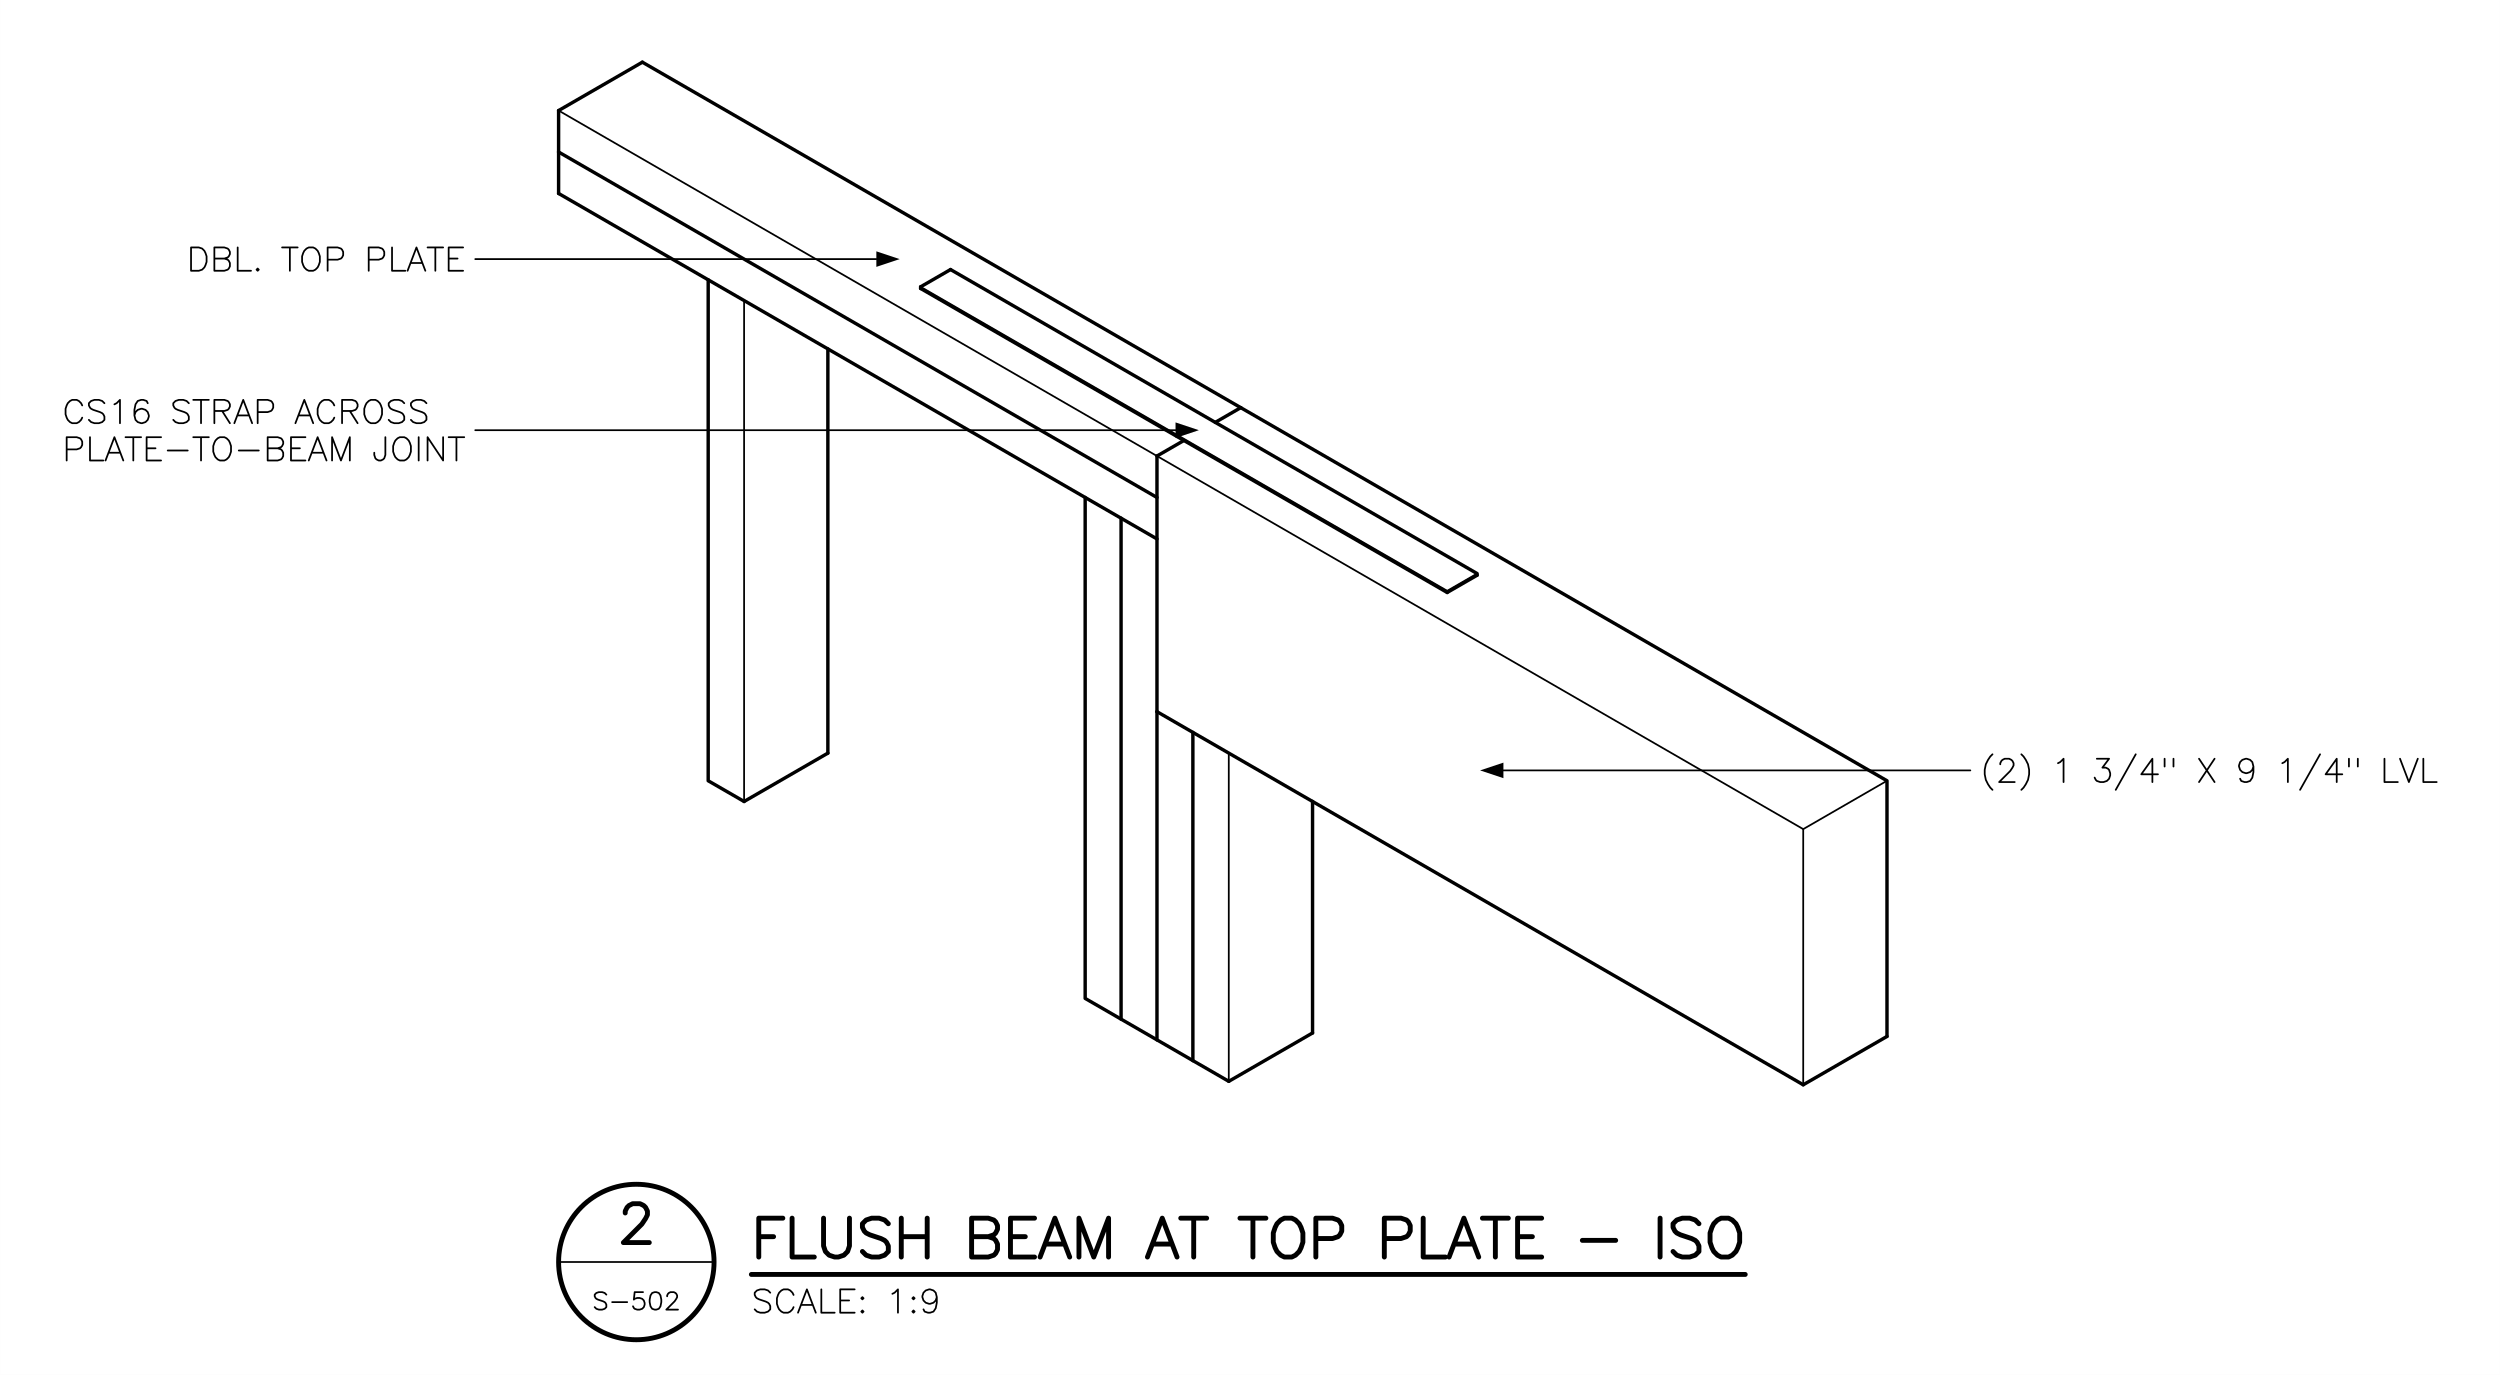
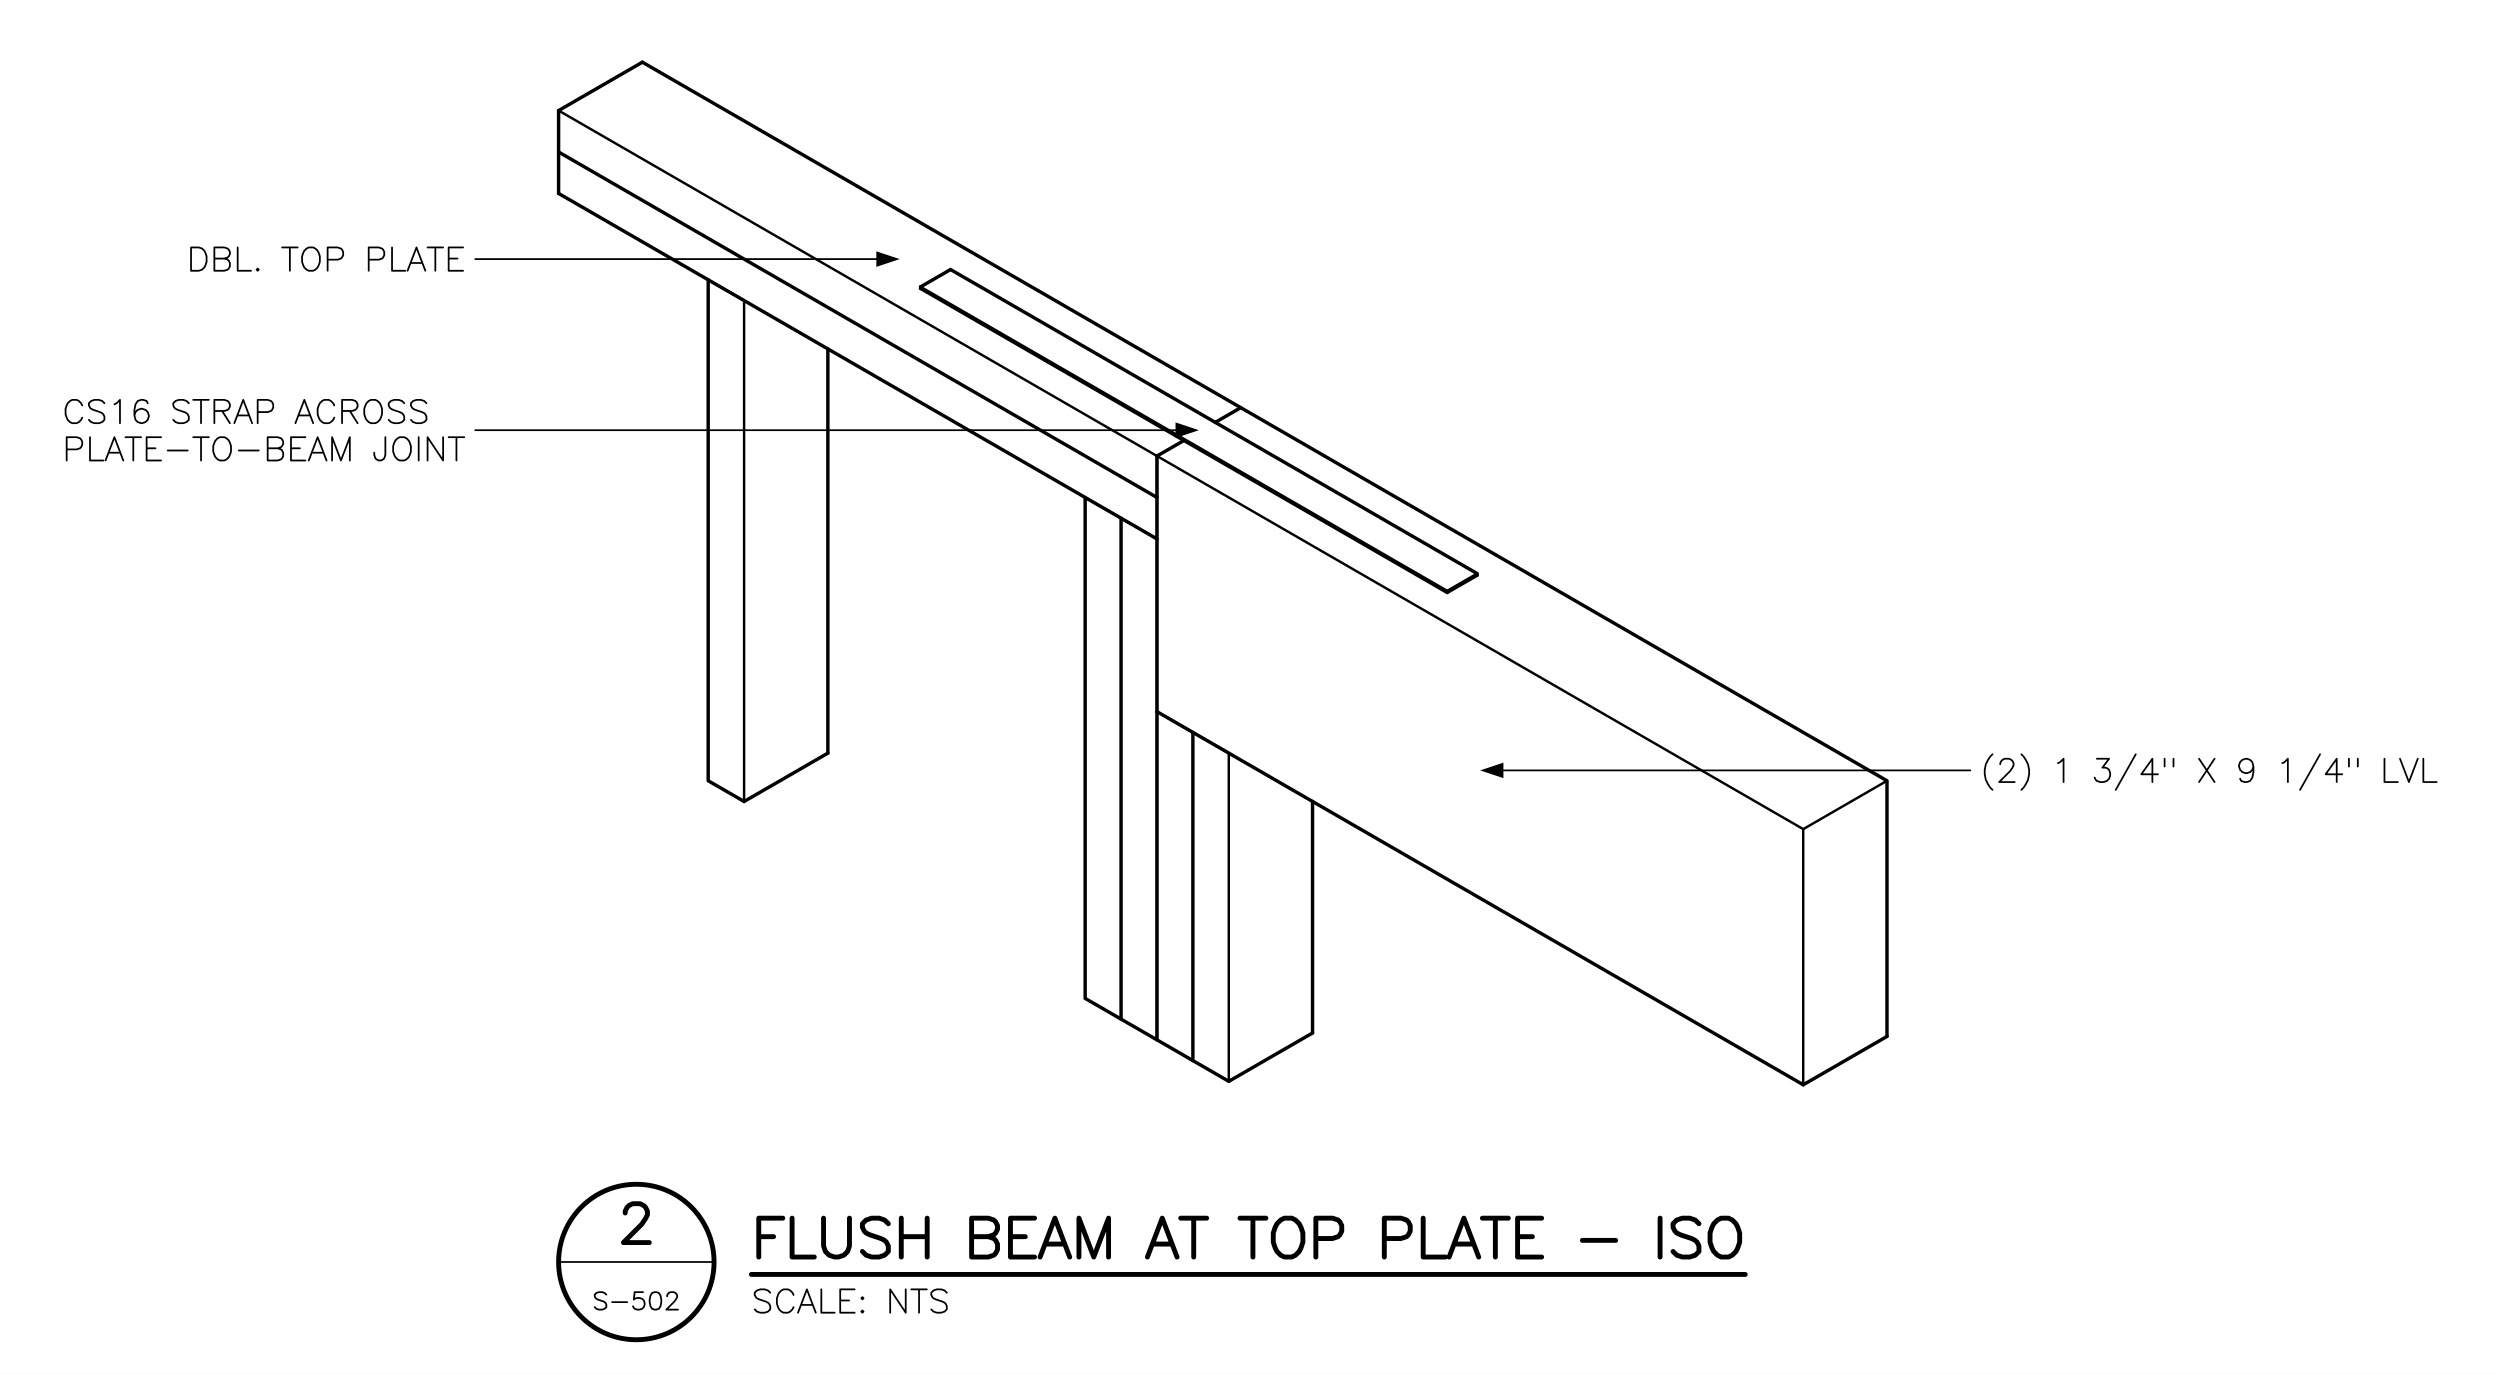
<svg xmlns="http://www.w3.org/2000/svg" width="10.05in" height="5.527in" viewBox="0 0 964.83 530.627">
  <rect width="100%" height="100%" fill="#fff" />
  <g id="S-DETL-BYND">
    <g data-src="beam">
-       <path d="M695.927 418.667L695.927 320L446.512 176" fill="none" stroke="#000" stroke-linecap="round" stroke-linejoin="round" stroke-width="0.68" />
-       <path d="M728.258 301.333L695.927 320" fill="none" stroke="#000" stroke-linecap="round" stroke-linejoin="round" stroke-width="0.68" />
+       <path d="M695.927 418.667L695.927 320L446.512 176" fill="none" stroke="#000" stroke-linecap="round" stroke-linejoin="round" stroke-width="0.945" />
+       <path d="M728.258 301.333L695.927 320" fill="none" stroke="#000" stroke-linecap="round" stroke-linejoin="round" stroke-width="0.945" />
    </g>
    <g data-src="jack_studs#0">
-       <path d="M460.368 282.667L446.512 274.667" fill="none" stroke="#000" stroke-linecap="round" stroke-linejoin="round" stroke-width="0.68" />
+       <path d="M460.368 282.667L446.512 274.667" fill="none" stroke="#000" stroke-linecap="round" stroke-linejoin="round" stroke-width="0.945" />
    </g>
    <g data-src="jack_studs#1">
-       <path d="M474.224 417.333L474.224 290.667L460.368 282.667" fill="none" stroke="#000" stroke-linecap="round" stroke-linejoin="round" stroke-width="0.68" />
+       <path d="M474.224 417.333L474.224 290.667L460.368 282.667" fill="none" stroke="#000" stroke-linecap="round" stroke-linejoin="round" stroke-width="0.945" />
    </g>
    <g data-src="king_studs#0">
-       <path d="M446.512 401.333L446.512 208L432.655 200" fill="none" stroke="#000" stroke-linecap="round" stroke-linejoin="round" stroke-width="0.68" />
+       <path d="M446.512 401.333L446.512 208L432.655 200" fill="none" stroke="#000" stroke-linecap="round" stroke-linejoin="round" stroke-width="0.945" />
    </g>
    <g data-src="king_studs#1">
-       <path d="M432.655 200L418.799 192" fill="none" stroke="#000" stroke-linecap="round" stroke-linejoin="round" stroke-width="0.68" />
+       <path d="M432.655 200L418.799 192" fill="none" stroke="#000" stroke-linecap="round" stroke-linejoin="round" stroke-width="0.945" />
    </g>
    <g data-src="studs#0">
-       <path d="M287.163 309.333L287.163 116L273.306 108" fill="none" stroke="#000" stroke-linecap="round" stroke-linejoin="round" stroke-width="0.68" />
+       <path d="M287.163 309.333L287.163 116L273.306 108" fill="none" stroke="#000" stroke-linecap="round" stroke-linejoin="round" stroke-width="0.945" />
    </g>
    <g data-src="lower_plate">
-       <path d="M446.512 208L446.512 192" fill="none" stroke="#000" stroke-linecap="round" stroke-linejoin="round" stroke-width="0.68" />
+       <path d="M446.512 208L446.512 192" fill="none" stroke="#000" stroke-linecap="round" stroke-linejoin="round" stroke-width="0.945" />
    </g>
    <g data-src="upper_plate">
-       <path d="M446.512 192L446.512 176L215.571 42.667" fill="none" stroke="#000" stroke-linecap="round" stroke-linejoin="round" stroke-width="0.68" />
+       <path d="M446.512 192L446.512 176L215.571 42.667" fill="none" stroke="#000" stroke-linecap="round" stroke-linejoin="round" stroke-width="0.945" />
    </g>
    <g data-src="strap">
-       <path d="M558.517 228.667L558.517 228.029L355.29 110.695" fill="none" stroke="#000" stroke-linecap="round" stroke-linejoin="round" stroke-width="0.68" />
-       <path d="M570.064 221.362L558.517 228.029" fill="none" stroke="#000" stroke-linecap="round" stroke-linejoin="round" stroke-width="0.68" />
+       <path d="M558.517 228.667L558.517 228.029L355.29 110.695" fill="none" stroke="#000" stroke-linecap="round" stroke-linejoin="round" stroke-width="0.945" />
+       <path d="M570.064 221.362L558.517 228.029" fill="none" stroke="#000" stroke-linecap="round" stroke-linejoin="round" stroke-width="0.945" />
    </g>
  </g>
  <g id="S-DETL-CUT">
    <g data-src="beam">
      <path d="M446.512 274.667L695.927 418.667" fill="none" stroke="#000" stroke-linecap="round" stroke-linejoin="round" stroke-width="1.323" />
      <path d="M728.258 400L728.258 301.333L478.843 157.333" fill="none" stroke="#000" stroke-linecap="round" stroke-linejoin="round" stroke-width="1.323" />
      <path d="M446.512 176L446.512 274.667" fill="none" stroke="#000" stroke-linecap="round" stroke-linejoin="round" stroke-width="1.323" />
      <path d="M728.258 400L695.927 418.667" fill="none" stroke="#000" stroke-linecap="round" stroke-linejoin="round" stroke-width="1.323" />
      <path d="M478.843 157.333L469.003 163.014" fill="none" stroke="#000" stroke-linecap="round" stroke-linejoin="round" stroke-width="1.323" />
      <path d="M456.904 170L446.512 176" fill="none" stroke="#000" stroke-linecap="round" stroke-linejoin="round" stroke-width="1.323" />
    </g>
    <g data-src="jack_studs#0">
      <path d="M446.512 274.667L446.512 401.333L460.368 409.333" fill="none" stroke="#000" stroke-linecap="round" stroke-linejoin="round" stroke-width="1.323" />
    </g>
    <g data-src="jack_studs#1">
      <path d="M506.556 398.667L506.556 309.333" fill="none" stroke="#000" stroke-linecap="round" stroke-linejoin="round" stroke-width="1.323" />
      <path d="M460.368 282.667L460.368 409.333L474.224 417.333" fill="none" stroke="#000" stroke-linecap="round" stroke-linejoin="round" stroke-width="1.323" />
      <path d="M506.556 398.667L474.224 417.333" fill="none" stroke="#000" stroke-linecap="round" stroke-linejoin="round" stroke-width="1.323" />
    </g>
    <g data-src="king_studs#0">
      <path d="M432.655 200L432.655 393.333L446.512 401.333" fill="none" stroke="#000" stroke-linecap="round" stroke-linejoin="round" stroke-width="1.323" />
    </g>
    <g data-src="king_studs#1">
      <path d="M418.799 192L418.799 385.333L432.655 393.333" fill="none" stroke="#000" stroke-linecap="round" stroke-linejoin="round" stroke-width="1.323" />
    </g>
    <g data-src="studs#0">
      <path d="M319.494 290.667L319.494 134.667" fill="none" stroke="#000" stroke-linecap="round" stroke-linejoin="round" stroke-width="1.323" />
      <path d="M273.306 108L273.306 301.333L287.163 309.333" fill="none" stroke="#000" stroke-linecap="round" stroke-linejoin="round" stroke-width="1.323" />
      <path d="M319.494 290.667L287.163 309.333" fill="none" stroke="#000" stroke-linecap="round" stroke-linejoin="round" stroke-width="1.323" />
    </g>
    <g data-src="lower_plate">
      <path d="M215.571 74.667L446.512 208" fill="none" stroke="#000" stroke-linecap="round" stroke-linejoin="round" stroke-width="1.323" />
      <path d="M215.571 58.667L215.571 74.667" fill="none" stroke="#000" stroke-linecap="round" stroke-linejoin="round" stroke-width="1.323" />
    </g>
    <g data-src="upper_plate">
      <path d="M215.571 58.667L446.512 192" fill="none" stroke="#000" stroke-linecap="round" stroke-linejoin="round" stroke-width="1.323" />
      <path d="M478.843 157.333L247.903 24" fill="none" stroke="#000" stroke-linecap="round" stroke-linejoin="round" stroke-width="1.323" />
      <path d="M215.571 42.667L215.571 58.667" fill="none" stroke="#000" stroke-linecap="round" stroke-linejoin="round" stroke-width="1.323" />
      <path d="M247.903 24L215.571 42.667" fill="none" stroke="#000" stroke-linecap="round" stroke-linejoin="round" stroke-width="1.323" />
    </g>
    <g data-src="strap">
      <path d="M355.29 111.333L558.517 228.667" fill="none" stroke="#000" stroke-linecap="round" stroke-linejoin="round" stroke-width="1.323" />
      <path d="M570.064 222L570.064 221.362L366.837 104.029" fill="none" stroke="#000" stroke-linecap="round" stroke-linejoin="round" stroke-width="1.323" />
      <path d="M355.29 110.695L355.29 111.333" fill="none" stroke="#000" stroke-linecap="round" stroke-linejoin="round" stroke-width="1.323" />
      <path d="M570.064 222L558.517 228.667" fill="none" stroke="#000" stroke-linecap="round" stroke-linejoin="round" stroke-width="1.323" />
      <path d="M366.837 104.029L355.29 110.695" fill="none" stroke="#000" stroke-linecap="round" stroke-linejoin="round" stroke-width="1.323" />
    </g>
  </g>
  <g id="S-ANNO-NOTE">
    <g data-src="n_strap">
      <path d="M31.714 156.472L31.286 155.615L30.429 154.757L29.571 154.329L27.857 154.329L27 154.757L26.143 155.615L25.714 156.472L25.286 157.757L25.286 159.9L25.714 161.186L26.143 162.043L27 162.9L27.857 163.329L29.571 163.329L30.429 162.9L31.286 162.043L31.714 161.186M40.286 155.615L39.429 154.757L38.143 154.329L36.429 154.329L35.143 154.757L34.286 155.615L34.286 156.472L34.714 157.329L35.143 157.757L36 158.186L38.571 159.043L39.429 159.472L39.857 159.9L40.286 160.757L40.286 162.043L39.429 162.9L38.143 163.329L36.429 163.329L35.143 162.9L34.286 162.043M44.143 156.043L45 155.615L46.286 154.329L46.286 163.329M57 155.615L56.571 154.757L55.286 154.329L54.429 154.329L53.143 154.757L52.286 156.043L51.857 158.186L51.857 160.329L52.286 162.043L53.143 162.9L54.429 163.329L54.857 163.329L56.143 162.9L57 162.043L57.429 160.757L57.429 160.329L57 159.043L56.143 158.186L54.857 157.757L54.429 157.757L53.143 158.186L52.286 159.043L51.857 160.329M72.857 155.615L72 154.757L70.714 154.329L69 154.329L67.714 154.757L66.857 155.615L66.857 156.472L67.286 157.329L67.714 157.757L68.571 158.186L71.143 159.043L72 159.472L72.429 159.9L72.857 160.757L72.857 162.043L72 162.9L70.714 163.329L69 163.329L67.714 162.9L66.857 162.043M77.571 154.329L77.571 163.329M74.571 154.329L80.571 154.329M82.714 154.329L82.714 163.329M82.714 154.329L86.571 154.329L87.857 154.757L88.286 155.186L88.714 156.043L88.714 156.9L88.286 157.757L87.857 158.186L86.571 158.615L82.714 158.615M85.714 158.615L88.714 163.329M93.857 154.329L90.429 163.329M93.857 154.329L97.286 163.329M91.714 160.329L96 160.329M99.429 154.329L99.429 163.329M99.429 154.329L103.286 154.329L104.571 154.757L105 155.186L105.429 156.043L105.429 157.329L105 158.186L104.571 158.615L103.286 159.043L99.429 159.043M117.429 154.329L114 163.329M117.429 154.329L120.857 163.329M115.286 160.329L119.571 160.329M129 156.472L128.571 155.615L127.714 154.757L126.857 154.329L125.143 154.329L124.286 154.757L123.429 155.615L123 156.472L122.571 157.757L122.571 159.9L123 161.186L123.429 162.043L124.286 162.9L125.143 163.329L126.857 163.329L127.714 162.9L128.571 162.043L129 161.186M132 154.329L132 163.329M132 154.329L135.857 154.329L137.143 154.757L137.571 155.186L138 156.043L138 156.9L137.571 157.757L137.143 158.186L135.857 158.615L132 158.615M135 158.615L138 163.329M143.143 154.329L142.286 154.757L141.429 155.615L141 156.472L140.571 157.757L140.571 159.9L141 161.186L141.429 162.043L142.286 162.9L143.143 163.329L144.857 163.329L145.714 162.9L146.571 162.043L147 161.186L147.429 159.9L147.429 157.757L147 156.472L146.571 155.615L145.714 154.757L144.857 154.329L143.143 154.329M156 155.615L155.143 154.757L153.857 154.329L152.143 154.329L150.857 154.757L150 155.615L150 156.472L150.429 157.329L150.857 157.757L151.714 158.186L154.286 159.043L155.143 159.472L155.571 159.9L156 160.757L156 162.043L155.143 162.9L153.857 163.329L152.143 163.329L150.857 162.9L150 162.043M164.571 155.615L163.714 154.757L162.429 154.329L160.714 154.329L159.429 154.757L158.571 155.615L158.571 156.472L159 157.329L159.429 157.757L160.286 158.186L162.857 159.043L163.714 159.472L164.143 159.9L164.571 160.757L164.571 162.043L163.714 162.9L162.429 163.329L160.714 163.329L159.429 162.9L158.571 162.043" fill="none" stroke="#000" stroke-linecap="round" stroke-linejoin="round" stroke-width="0.68" />
      <path d="M25.714 168.729L25.714 177.729M25.714 168.729L29.571 168.729L30.857 169.157L31.286 169.586L31.714 170.443L31.714 171.729L31.286 172.586L30.857 173.015L29.571 173.443L25.714 173.443M34.714 168.729L34.714 177.729M34.714 177.729L39.857 177.729M44.143 168.729L40.714 177.729M44.143 168.729L47.571 177.729M42 174.729L46.286 174.729M51.429 168.729L51.429 177.729M48.429 168.729L54.429 168.729M56.571 168.729L56.571 177.729M56.571 168.729L62.143 168.729M56.571 173.015L60 173.015M56.571 177.729L62.143 177.729M64.714 173.872L72.429 173.872M77.571 168.729L77.571 177.729M74.571 168.729L80.571 168.729M84.857 168.729L84 169.157L83.143 170.015L82.714 170.872L82.286 172.157L82.286 174.3L82.714 175.586L83.143 176.443L84 177.3L84.857 177.729L86.571 177.729L87.429 177.3L88.286 176.443L88.714 175.586L89.143 174.3L89.143 172.157L88.714 170.872L88.286 170.015L87.429 169.157L86.571 168.729L84.857 168.729M92.143 173.872L99.857 173.872M103.286 168.729L103.286 177.729M103.286 168.729L107.143 168.729L108.429 169.157L108.857 169.586L109.286 170.443L109.286 171.3L108.857 172.157L108.429 172.586L107.143 173.015M103.286 173.015L107.143 173.015L108.429 173.443L108.857 173.872L109.286 174.729L109.286 176.015L108.857 176.872L108.429 177.3L107.143 177.729L103.286 177.729M112.286 168.729L112.286 177.729M112.286 168.729L117.857 168.729M112.286 173.015L115.714 173.015M112.286 177.729L117.857 177.729M122.571 168.729L119.143 177.729M122.571 168.729L126 177.729M120.429 174.729L124.714 174.729M128.143 168.729L128.143 177.729M128.143 168.729L131.571 177.729M135 168.729L131.571 177.729M135 168.729L135 177.729M148.714 168.729L148.714 175.586L148.286 176.872L147.857 177.3L147 177.729L146.143 177.729L145.286 177.3L144.857 176.872L144.429 175.586L144.429 174.729M154.286 168.729L153.429 169.157L152.571 170.015L152.143 170.872L151.714 172.157L151.714 174.3L152.143 175.586L152.571 176.443L153.429 177.3L154.286 177.729L156 177.729L156.857 177.3L157.714 176.443L158.143 175.586L158.571 174.3L158.571 172.157L158.143 170.872L157.714 170.015L156.857 169.157L156 168.729L154.286 168.729M161.571 168.729L161.571 177.729M165 168.729L165 177.729M165 168.729L171 177.729M171 168.729L171 177.729M176.143 168.729L176.143 177.729M173.143 168.729L179.143 168.729" fill="none" stroke="#000" stroke-linecap="round" stroke-linejoin="round" stroke-width="0.68" />
      <path d="M183.411 166.029L195.411 166.029L453.677 166.029" fill="none" stroke="#000" stroke-linecap="round" stroke-linejoin="round" stroke-width="0.68" />
      <path d="M462.677 166.029L453.677 163.029L453.677 169.029L462.677 166.029Z" fill="#000" fill-rule="evenodd" stroke="none" />
    </g>
    <g data-src="n_beam">
      <path d="M768.973 291.119L768.116 291.976L767.258 293.262L766.401 294.976L765.973 297.119L765.973 298.833L766.401 300.976L767.258 302.69L768.116 303.976L768.973 304.833M771.973 294.976L771.973 294.548L772.401 293.69L772.83 293.262L773.687 292.833L775.401 292.833L776.258 293.262L776.687 293.69L777.116 294.548L777.116 295.405L776.687 296.262L775.83 297.548L771.544 301.833L777.544 301.833M780.116 291.119L780.973 291.976L781.83 293.262L782.687 294.976L783.116 297.119L783.116 298.833L782.687 300.976L781.83 302.69L780.973 303.976L780.116 304.833M794.258 294.548L795.116 294.119L796.401 292.833L796.401 301.833M809.258 292.833L813.973 292.833L811.401 296.262L812.687 296.262L813.544 296.69L813.973 297.119L814.401 298.405L814.401 299.262L813.973 300.548L813.116 301.405L811.83 301.833L810.544 301.833L809.258 301.405L808.83 300.976L808.401 300.119M824.258 291.119L816.544 304.833M830.687 292.833L826.401 298.833L832.83 298.833M830.687 292.833L830.687 301.833M835.401 292.833L835.401 295.833M838.83 292.833L838.83 295.833M848.687 292.833L854.687 301.833M854.687 292.833L848.687 301.833M869.687 295.833L869.258 297.119L868.401 297.976L867.116 298.405L866.687 298.405L865.401 297.976L864.544 297.119L864.116 295.833L864.116 295.405L864.544 294.119L865.401 293.262L866.687 292.833L867.116 292.833L868.401 293.262L869.258 294.119L869.687 295.833L869.687 297.976L869.258 300.119L868.401 301.405L867.116 301.833L866.258 301.833L864.973 301.405L864.544 300.548M880.83 294.548L881.687 294.119L882.973 292.833L882.973 301.833M895.401 291.119L887.687 304.833M901.83 292.833L897.544 298.833L903.973 298.833M901.83 292.833L901.83 301.833M906.544 292.833L906.544 295.833M909.973 292.833L909.973 295.833M920.258 292.833L920.258 301.833M920.258 301.833L925.401 301.833M926.258 292.833L929.687 301.833M933.116 292.833L929.687 301.833M935.258 292.833L935.258 301.833M935.258 301.833L940.401 301.833" fill="none" stroke="#000" stroke-linecap="round" stroke-linejoin="round" stroke-width="0.68" />
      <path d="M760.418 297.333L748.418 297.333L580.219 297.333" fill="none" stroke="#000" stroke-linecap="round" stroke-linejoin="round" stroke-width="0.68" />
      <path d="M571.219 297.333L580.219 300.333L580.219 294.333L571.219 297.333Z" fill="#000" fill-rule="evenodd" stroke="none" />
    </g>
    <g data-src="n_plates">
      <path d="M73.714 95.5L73.714 104.5M73.714 95.5L76.714 95.5L78 95.929L78.857 96.786L79.286 97.643L79.714 98.929L79.714 101.071L79.286 102.357L78.857 103.214L78 104.071L76.714 104.5L73.714 104.5M82.714 95.5L82.714 104.5M82.714 95.5L86.571 95.5L87.857 95.929L88.286 96.357L88.714 97.214L88.714 98.071L88.286 98.929L87.857 99.357L86.571 99.786M82.714 99.786L86.571 99.786L87.857 100.214L88.286 100.643L88.714 101.5L88.714 102.786L88.286 103.643L87.857 104.071L86.571 104.5L82.714 104.5M91.714 95.5L91.714 104.5M91.714 104.5L96.857 104.5M99.429 103.643L99 104.071L99.429 104.5L99.857 104.071L99.429 103.643M111.857 95.5L111.857 104.5M108.857 95.5L114.857 95.5M119.143 95.5L118.286 95.929L117.429 96.786L117 97.643L116.571 98.929L116.571 101.071L117 102.357L117.429 103.214L118.286 104.071L119.143 104.5L120.857 104.5L121.714 104.071L122.571 103.214L123 102.357L123.429 101.071L123.429 98.929L123 97.643L122.571 96.786L121.714 95.929L120.857 95.5L119.143 95.5M126.429 95.5L126.429 104.5M126.429 95.5L130.286 95.5L131.571 95.929L132 96.357L132.429 97.214L132.429 98.5L132 99.357L131.571 99.786L130.286 100.214L126.429 100.214M142.286 95.5L142.286 104.5M142.286 95.5L146.143 95.5L147.429 95.929L147.857 96.357L148.286 97.214L148.286 98.5L147.857 99.357L147.429 99.786L146.143 100.214L142.286 100.214M151.286 95.5L151.286 104.5M151.286 104.5L156.429 104.5M160.714 95.5L157.286 104.5M160.714 95.5L164.143 104.5M158.571 101.5L162.857 101.5M168 95.5L168 104.5M165 95.5L171 95.5M173.143 95.5L173.143 104.5M173.143 95.5L178.714 95.5M173.143 99.786L176.571 99.786M173.143 104.5L178.714 104.5" fill="none" stroke="#000" stroke-linecap="round" stroke-linejoin="round" stroke-width="0.68" />
      <path d="M183.411 100L195.411 100L338.207 100" fill="none" stroke="#000" stroke-linecap="round" stroke-linejoin="round" stroke-width="0.68" />
      <path d="M347.207 100L338.207 97L338.207 103L347.207 100Z" fill="#000" fill-rule="evenodd" stroke="none" />
    </g>
    <g data-src="title:B">
      <path d="M215.571 487.067L275.571 487.067" fill="none" stroke="#000" stroke-linecap="round" stroke-linejoin="round" stroke-width="0.68" />
    </g>
  </g>
  <g id="S-ANNO-TTLB">
    <g data-src="title:B">
      <path d="M215.571 487.067A30 30 0 0 1 275.571 487.067A30 30 0 0 1 215.571 487.067Z" fill="none" stroke="#000" stroke-linecap="round" stroke-linejoin="round" stroke-width="1.89" />
      <path d="M241.286 468.138L241.286 467.424L242 465.995L242.714 465.281L244.143 464.567L247 464.567L248.429 465.281L249.143 465.995L249.857 467.424L249.857 468.852L249.143 470.281L247.714 472.424L240.571 479.567L250.571 479.567" fill="none" stroke="#000" stroke-linecap="round" stroke-linejoin="round" stroke-width="1.89" />
      <path d="M234 499.656L233.357 499.013L232.393 498.692L231.107 498.692L230.143 499.013L229.5 499.656L229.5 500.299L229.821 500.942L230.143 501.263L230.786 501.585L232.714 502.227L233.357 502.549L233.679 502.87L234 503.513L234 504.477L233.357 505.12L232.393 505.442L231.107 505.442L230.143 505.12L229.5 504.477M236.25 502.549L242.036 502.549M248.143 498.692L244.929 498.692L244.607 501.585L244.929 501.263L245.893 500.942L246.857 500.942L247.821 501.263L248.464 501.906L248.786 502.87L248.786 503.513L248.464 504.477L247.821 505.12L246.857 505.442L245.893 505.442L244.929 505.12L244.607 504.799L244.286 504.156M252.643 498.692L251.679 499.013L251.036 499.977L250.714 501.585L250.714 502.549L251.036 504.156L251.679 505.12L252.643 505.442L253.286 505.442L254.25 505.12L254.893 504.156L255.214 502.549L255.214 501.585L254.893 499.977L254.25 499.013L253.286 498.692L252.643 498.692M257.464 500.299L257.464 499.977L257.786 499.335L258.107 499.013L258.75 498.692L260.036 498.692L260.679 499.013L261 499.335L261.321 499.977L261.321 500.62L261 501.263L260.357 502.227L257.143 505.442L261.643 505.442" fill="none" stroke="#000" stroke-linecap="round" stroke-linejoin="round" stroke-width="0.68" />
      <path d="M292.829 470.147L292.829 485.147M292.829 470.147L302.114 470.147M292.829 477.29L298.543 477.29M305.686 470.147L305.686 485.147M305.686 485.147L314.257 485.147M317.829 470.147L317.829 480.861L318.543 483.004L319.971 484.432L322.114 485.147L323.543 485.147L325.686 484.432L327.114 483.004L327.829 480.861L327.829 470.147M342.829 472.29L341.4 470.861L339.257 470.147L336.4 470.147L334.257 470.861L332.829 472.29L332.829 473.718L333.543 475.147L334.257 475.861L335.686 476.575L339.971 478.004L341.4 478.718L342.114 479.432L342.829 480.861L342.829 483.004L341.4 484.432L339.257 485.147L336.4 485.147L334.257 484.432L332.829 483.004M347.829 470.147L347.829 485.147M357.829 470.147L357.829 485.147M347.829 477.29L357.829 477.29M374.971 470.147L374.971 485.147M374.971 470.147L381.4 470.147L383.543 470.861L384.257 471.575L384.971 473.004L384.971 474.432L384.257 475.861L383.543 476.575L381.4 477.29M374.971 477.29L381.4 477.29L383.543 478.004L384.257 478.718L384.971 480.147L384.971 482.29L384.257 483.718L383.543 484.432L381.4 485.147L374.971 485.147M389.971 470.147L389.971 485.147M389.971 470.147L399.257 470.147M389.971 477.29L395.686 477.29M389.971 485.147L399.257 485.147M407.114 470.147L401.4 485.147M407.114 470.147L412.829 485.147M403.543 480.147L410.686 480.147M416.4 470.147L416.4 485.147M416.4 470.147L422.114 485.147M427.829 470.147L422.114 485.147M427.829 470.147L427.829 485.147M448.543 470.147L442.829 485.147M448.543 470.147L454.257 485.147M444.971 480.147L452.114 480.147M460.686 470.147L460.686 485.147M455.686 470.147L465.686 470.147M483.543 470.147L483.543 485.147M478.543 470.147L488.543 470.147M495.686 470.147L494.257 470.861L492.829 472.29L492.114 473.718L491.4 475.861L491.4 479.432L492.114 481.575L492.829 483.004L494.257 484.432L495.686 485.147L498.543 485.147L499.971 484.432L501.4 483.004L502.114 481.575L502.829 479.432L502.829 475.861L502.114 473.718L501.4 472.29L499.971 470.861L498.543 470.147L495.686 470.147M507.829 470.147L507.829 485.147M507.829 470.147L514.257 470.147L516.4 470.861L517.114 471.575L517.829 473.004L517.829 475.147L517.114 476.575L516.4 477.29L514.257 478.004L507.829 478.004M534.257 470.147L534.257 485.147M534.257 470.147L540.686 470.147L542.829 470.861L543.543 471.575L544.257 473.004L544.257 475.147L543.543 476.575L542.829 477.29L540.686 478.004L534.257 478.004M549.257 470.147L549.257 485.147M549.257 485.147L557.829 485.147M564.971 470.147L559.257 485.147M564.971 470.147L570.686 485.147M561.4 480.147L568.543 480.147M577.114 470.147L577.114 485.147M572.114 470.147L582.114 470.147M585.686 470.147L585.686 485.147M585.686 470.147L594.971 470.147M585.686 477.29L591.4 477.29M585.686 485.147L594.971 485.147M610.686 478.718L623.543 478.718M640.686 470.147L640.686 485.147M655.686 472.29L654.257 470.861L652.114 470.147L649.257 470.147L647.114 470.861L645.686 472.29L645.686 473.718L646.4 475.147L647.114 475.861L648.543 476.575L652.829 478.004L654.257 478.718L654.971 479.432L655.686 480.861L655.686 483.004L654.257 484.432L652.114 485.147L649.257 485.147L647.114 484.432L645.686 483.004M664.257 470.147L662.829 470.861L661.4 472.29L660.686 473.718L659.971 475.861L659.971 479.432L660.686 481.575L661.4 483.004L662.829 484.432L664.257 485.147L667.114 485.147L668.543 484.432L669.971 483.004L670.686 481.575L671.4 479.432L671.4 475.861L670.686 473.718L669.971 472.29L668.543 470.861L667.114 470.147L664.257 470.147" fill="none" stroke="#000" stroke-linecap="round" stroke-linejoin="round" stroke-width="1.89" />
      <path d="M289.971 491.867L673.543 491.867" fill="none" stroke="#000" stroke-linecap="round" stroke-linejoin="round" stroke-width="1.89" />
-       <path d="M297.257 498.912L296.4 498.055L295.114 497.627L293.4 497.627L292.114 498.055L291.257 498.912L291.257 499.77L291.686 500.627L292.114 501.055L292.971 501.484L295.543 502.341L296.4 502.77L296.829 503.198L297.257 504.055L297.257 505.341L296.4 506.198L295.114 506.627L293.4 506.627L292.114 506.198L291.257 505.341M306.257 499.77L305.829 498.912L304.971 498.055L304.114 497.627L302.4 497.627L301.543 498.055L300.686 498.912L300.257 499.77L299.829 501.055L299.829 503.198L300.257 504.484L300.686 505.341L301.543 506.198L302.4 506.627L304.114 506.627L304.971 506.198L305.829 505.341L306.257 504.484M311.4 497.627L307.971 506.627M311.4 497.627L314.829 506.627M309.257 503.627L313.543 503.627M316.971 497.627L316.971 506.627M316.971 506.627L322.114 506.627M324.257 497.627L324.257 506.627M324.257 497.627L329.829 497.627M324.257 501.912L327.686 501.912M324.257 506.627L329.829 506.627M332.829 500.627L332.4 501.055L332.829 501.484L333.257 501.055L332.829 500.627M332.829 505.77L332.4 506.198L332.829 506.627L333.257 506.198L332.829 505.77M344.4 499.341L345.257 498.912L346.543 497.627L346.543 506.627M352.543 500.627L352.114 501.055L352.543 501.484L352.971 501.055L352.543 500.627M352.543 505.77L352.114 506.198L352.543 506.627L352.971 506.198L352.543 505.77M361.543 500.627L361.114 501.912L360.257 502.77L358.971 503.198L358.543 503.198L357.257 502.77L356.4 501.912L355.971 500.627L355.971 500.198L356.4 498.912L357.257 498.055L358.543 497.627L358.971 497.627L360.257 498.055L361.114 498.912L361.543 500.627L361.543 502.77L361.114 504.912L360.257 506.198L358.971 506.627L358.114 506.627L356.829 506.198L356.4 505.341" fill="none" stroke="#000" stroke-linecap="round" stroke-linejoin="round" stroke-width="0.68" />
+       <path d="M297.257 498.912L296.4 498.055L295.114 497.627L293.4 497.627L292.114 498.055L291.257 498.912L291.257 499.77L291.686 500.627L292.114 501.055L292.971 501.484L295.543 502.341L296.4 502.77L296.829 503.198L297.257 504.055L297.257 505.341L296.4 506.198L295.114 506.627L293.4 506.627L292.114 506.198L291.257 505.341M306.257 499.77L305.829 498.912L304.971 498.055L304.114 497.627L302.4 497.627L301.543 498.055L300.686 498.912L300.257 499.77L299.829 501.055L299.829 503.198L300.257 504.484L300.686 505.341L301.543 506.198L302.4 506.627L304.114 506.627L304.971 506.198L305.829 505.341L306.257 504.484M311.4 497.627L307.971 506.627M311.4 497.627L314.829 506.627M309.257 503.627L313.543 503.627M316.971 497.627L316.971 506.627M316.971 506.627L322.114 506.627M324.257 497.627L324.257 506.627M324.257 497.627L329.829 497.627M324.257 501.912L327.686 501.912M324.257 506.627L329.829 506.627M332.829 500.627L332.4 501.055L332.829 501.484L333.257 501.055L332.829 500.627M332.829 505.77L332.4 506.198L332.829 506.627L333.257 506.198L332.829 505.77M343.543 497.627L343.543 506.627M343.543 497.627L349.543 506.627M349.543 497.627L349.543 506.627M354.686 497.627L354.686 506.627M351.686 497.627L357.686 497.627M365.4 498.912L364.543 498.055L363.257 497.627L361.543 497.627L360.257 498.055L359.4 498.912L359.4 499.77L359.829 500.627L360.257 501.055L361.114 501.484L363.686 502.341L364.543 502.77L364.971 503.198L365.4 504.055L365.4 505.341L364.543 506.198L363.257 506.627L361.543 506.627L360.257 506.198L359.4 505.341" fill="none" stroke="#000" stroke-linecap="round" stroke-linejoin="round" stroke-width="0.68" />
    </g>
  </g>
</svg>
